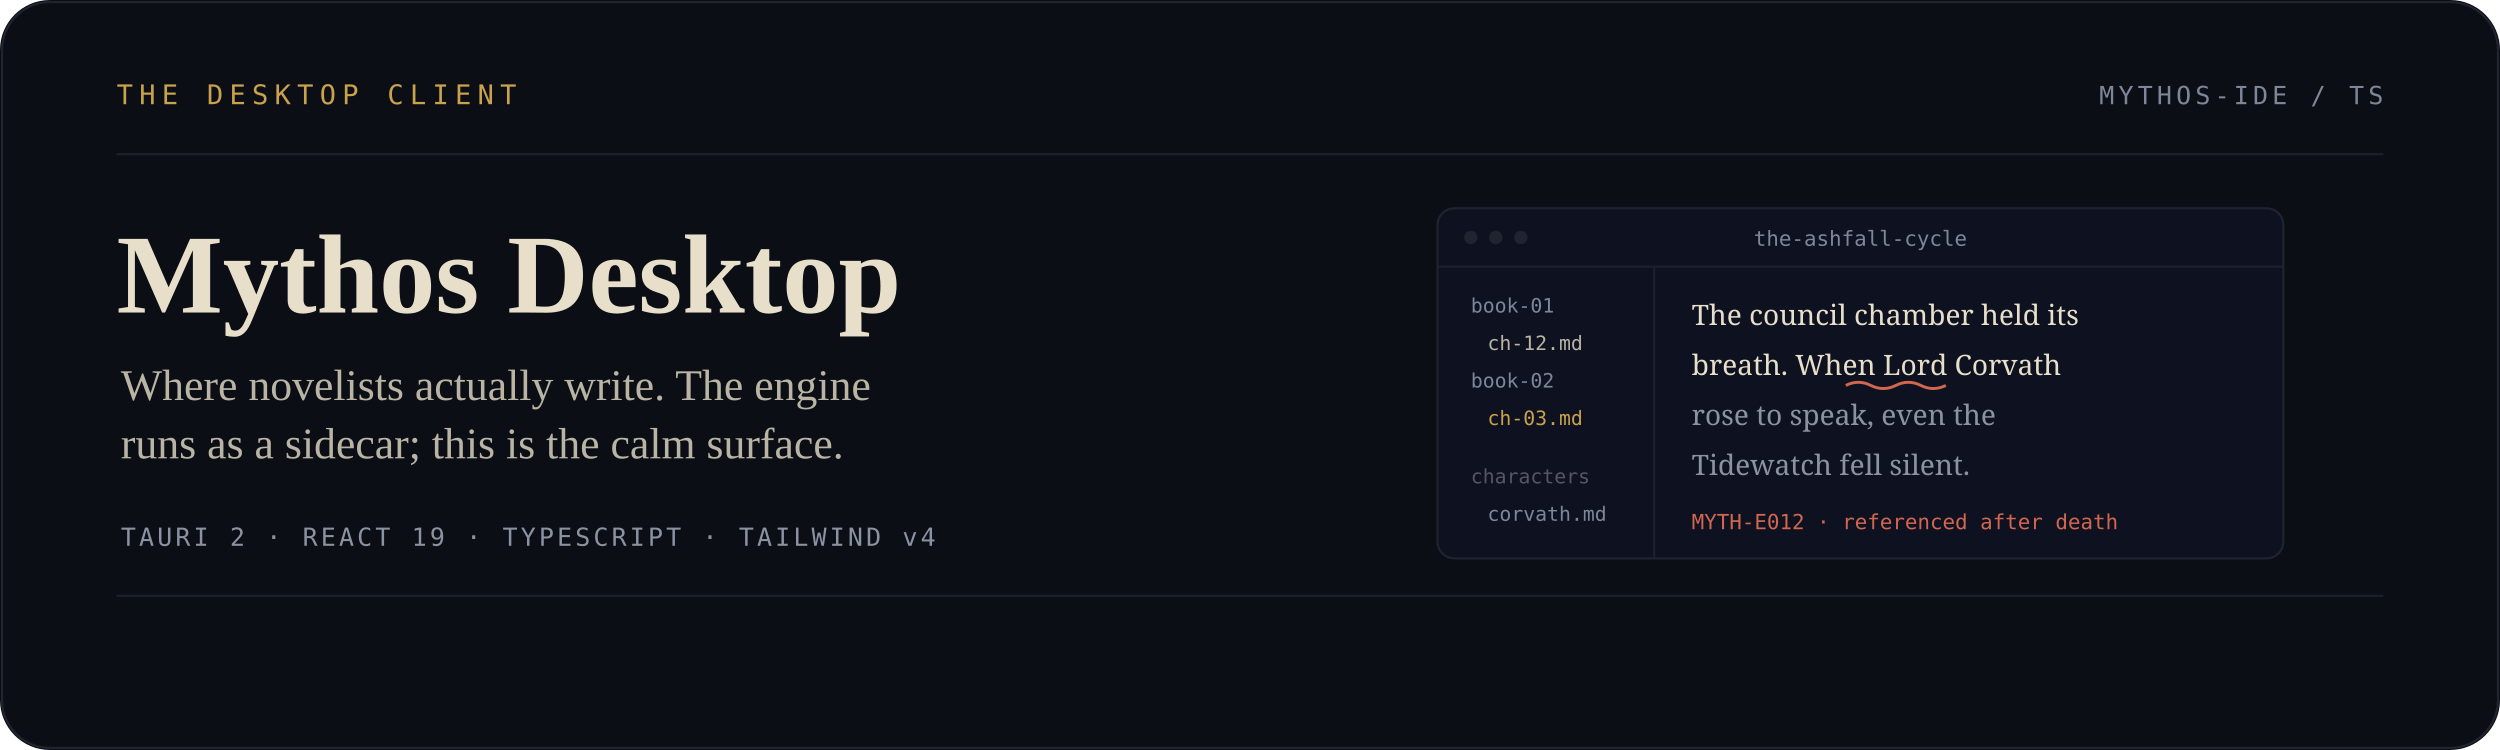
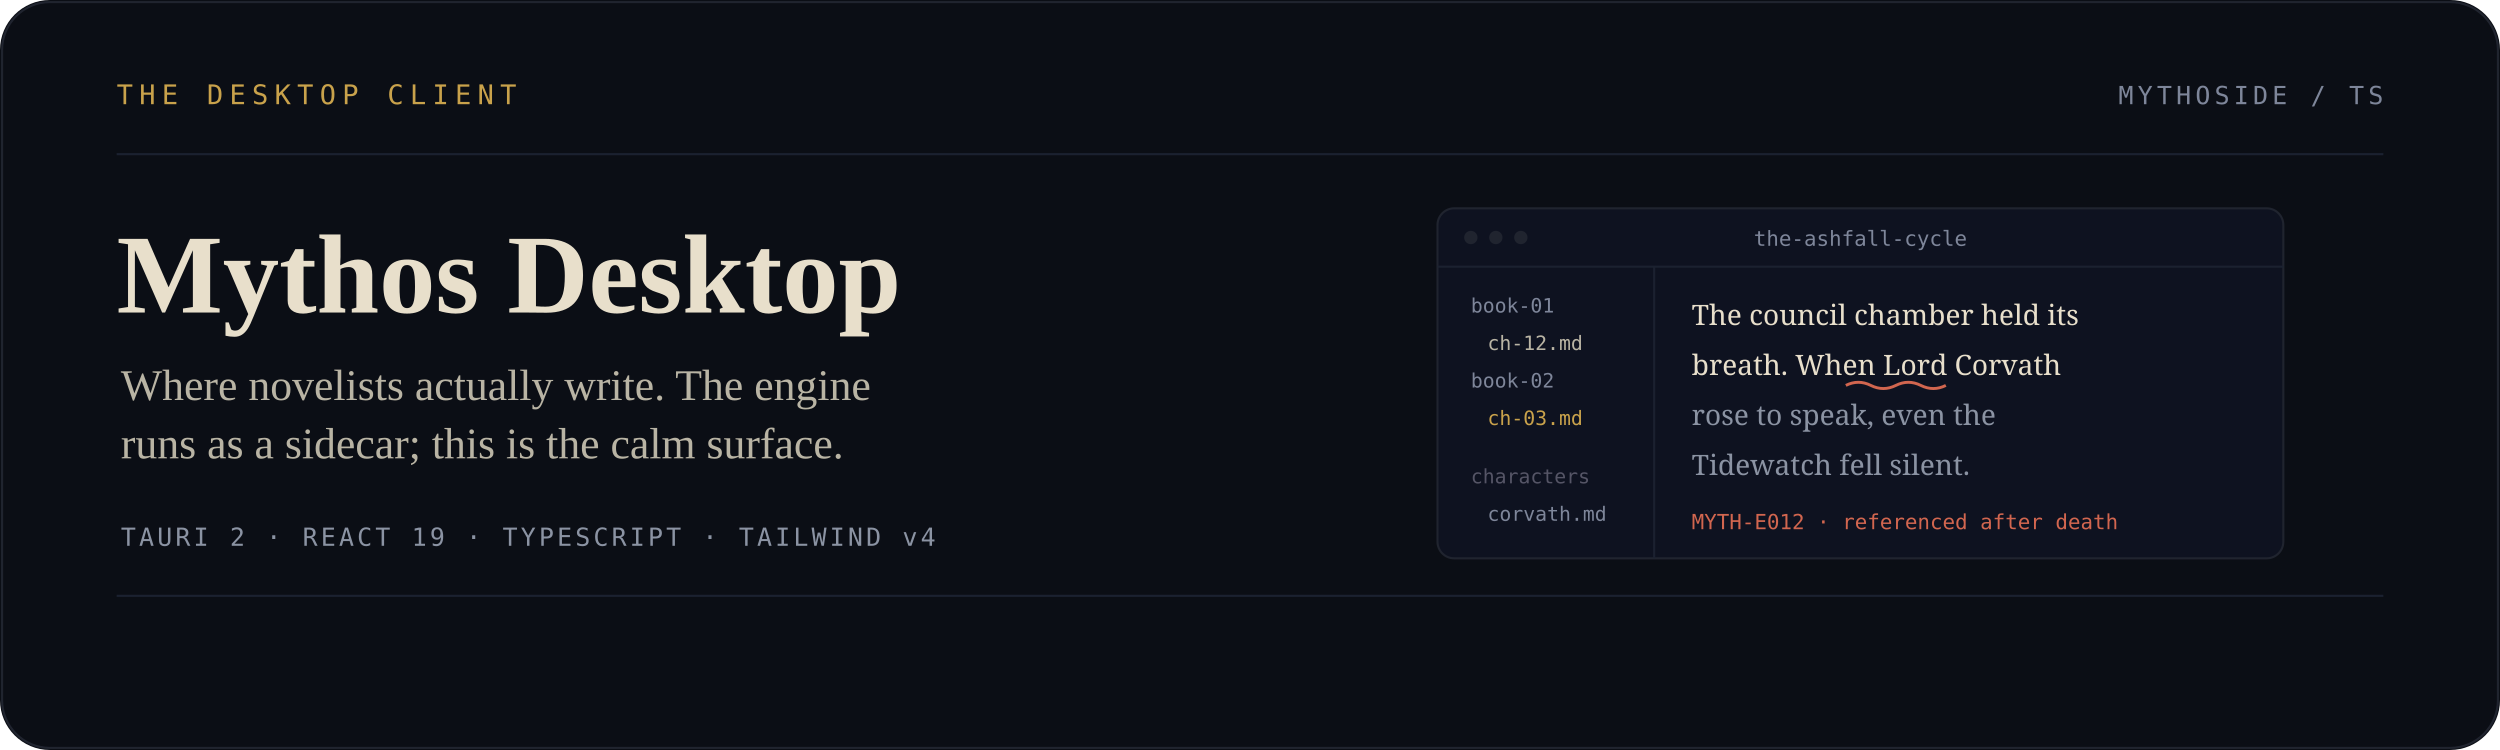
<svg xmlns="http://www.w3.org/2000/svg" width="1200" height="360" viewBox="0 0 1200 360" role="img" aria-labelledby="t d">
  <rect width="1200" height="360" rx="24" fill="#0B0E15" />
  <rect x="1" y="1" width="1198" height="358" rx="23" fill="none" stroke="#20242f" />
  <path d="M56 74H1144M56 286H1144" stroke="#1b2130" />
  <text x="56" y="50" fill="#C9A24B" font-family="ui-monospace, SFMono-Regular, Menlo, monospace" font-size="13" letter-spacing="3">THE DESKTOP CLIENT</text>
-   <text x="1144" y="50" text-anchor="end" fill="#7E869A" font-family="ui-monospace, SFMono-Regular, Menlo, monospace" font-size="12" letter-spacing="2">MYTHOS-IDE / TS</text>
+   <text x="1144" y="50" text-anchor="end" fill="#7E869A" font-family="ui-monospace, SFMono-Regular, Menlo, monospace" font-size="12" letter-spacing="2">MYTHOSIDE / TS</text>
  <text x="56" y="150" fill="#E8DFCB" font-family="Georgia, 'Times New Roman', serif" font-size="54" font-weight="600">Mythos Desktop</text>
  <text x="58" y="192" fill="#B9B4A4" font-family="Georgia, 'Times New Roman', serif" font-size="21">Where novelists actually write. The engine</text>
  <text x="58" y="220" fill="#B9B4A4" font-family="Georgia, 'Times New Roman', serif" font-size="21">runs as a sidecar; this is the calm surface.</text>
  <text x="58" y="262" fill="#8b93a3" font-family="ui-monospace, SFMono-Regular, Menlo, monospace" font-size="12" letter-spacing="1.5">TAURI 2 · REACT 19 · TYPESCRIPT · TAILWIND v4</text>
  <g transform="translate(690 100)">
    <rect x="0" y="0" width="406" height="168" rx="8" fill="#0E1220" stroke="#20242f" />
    <path d="M0 28H406" stroke="#1b2130" />
    <circle cx="16" cy="14" r="3.2" fill="#20242f" />
    <circle cx="28" cy="14" r="3.2" fill="#20242f" />
    <circle cx="40" cy="14" r="3.2" fill="#20242f" />
    <text x="203" y="18" text-anchor="middle" fill="#7E869A" font-family="ui-monospace, monospace" font-size="10">the-ashfall-cycle</text>
    <path d="M104 28V168" stroke="#1b2130" />
    <g font-family="ui-monospace, monospace" font-size="9.5" fill="#7E869A">
      <text x="16" y="50">book-01</text>
      <text x="24" y="68" fill="#B9B4A4">ch-12.md</text>
      <text x="16" y="86">book-02</text>
      <text x="24" y="104" fill="#C9A24B">ch-03.md</text>
      <text x="16" y="132" fill="#556">characters</text>
      <text x="24" y="150">corvath.md</text>
    </g>
    <g font-family="Georgia, serif" font-size="13.5" fill="#E8DFCB">
      <text x="122" y="56">The council chamber held its</text>
      <text x="122" y="80">breath. When <tspan fill="#E8DFCB">Lord Corvath</tspan>
      </text>
      <path d="M196 85 q6 -3 12 0 t12 0 t12 0 t12 0" fill="none" stroke="#D2664F" stroke-width="1.4" />
      <text x="122" y="104" fill="#8b93a3">rose to speak, even the</text>
      <text x="122" y="128" fill="#8b93a3">Tidewatch fell silent.</text>
    </g>
    <text x="122" y="154" fill="#D2664F" font-family="ui-monospace, monospace" font-size="10">MYTH-E012 · referenced after death</text>
  </g>
</svg>
